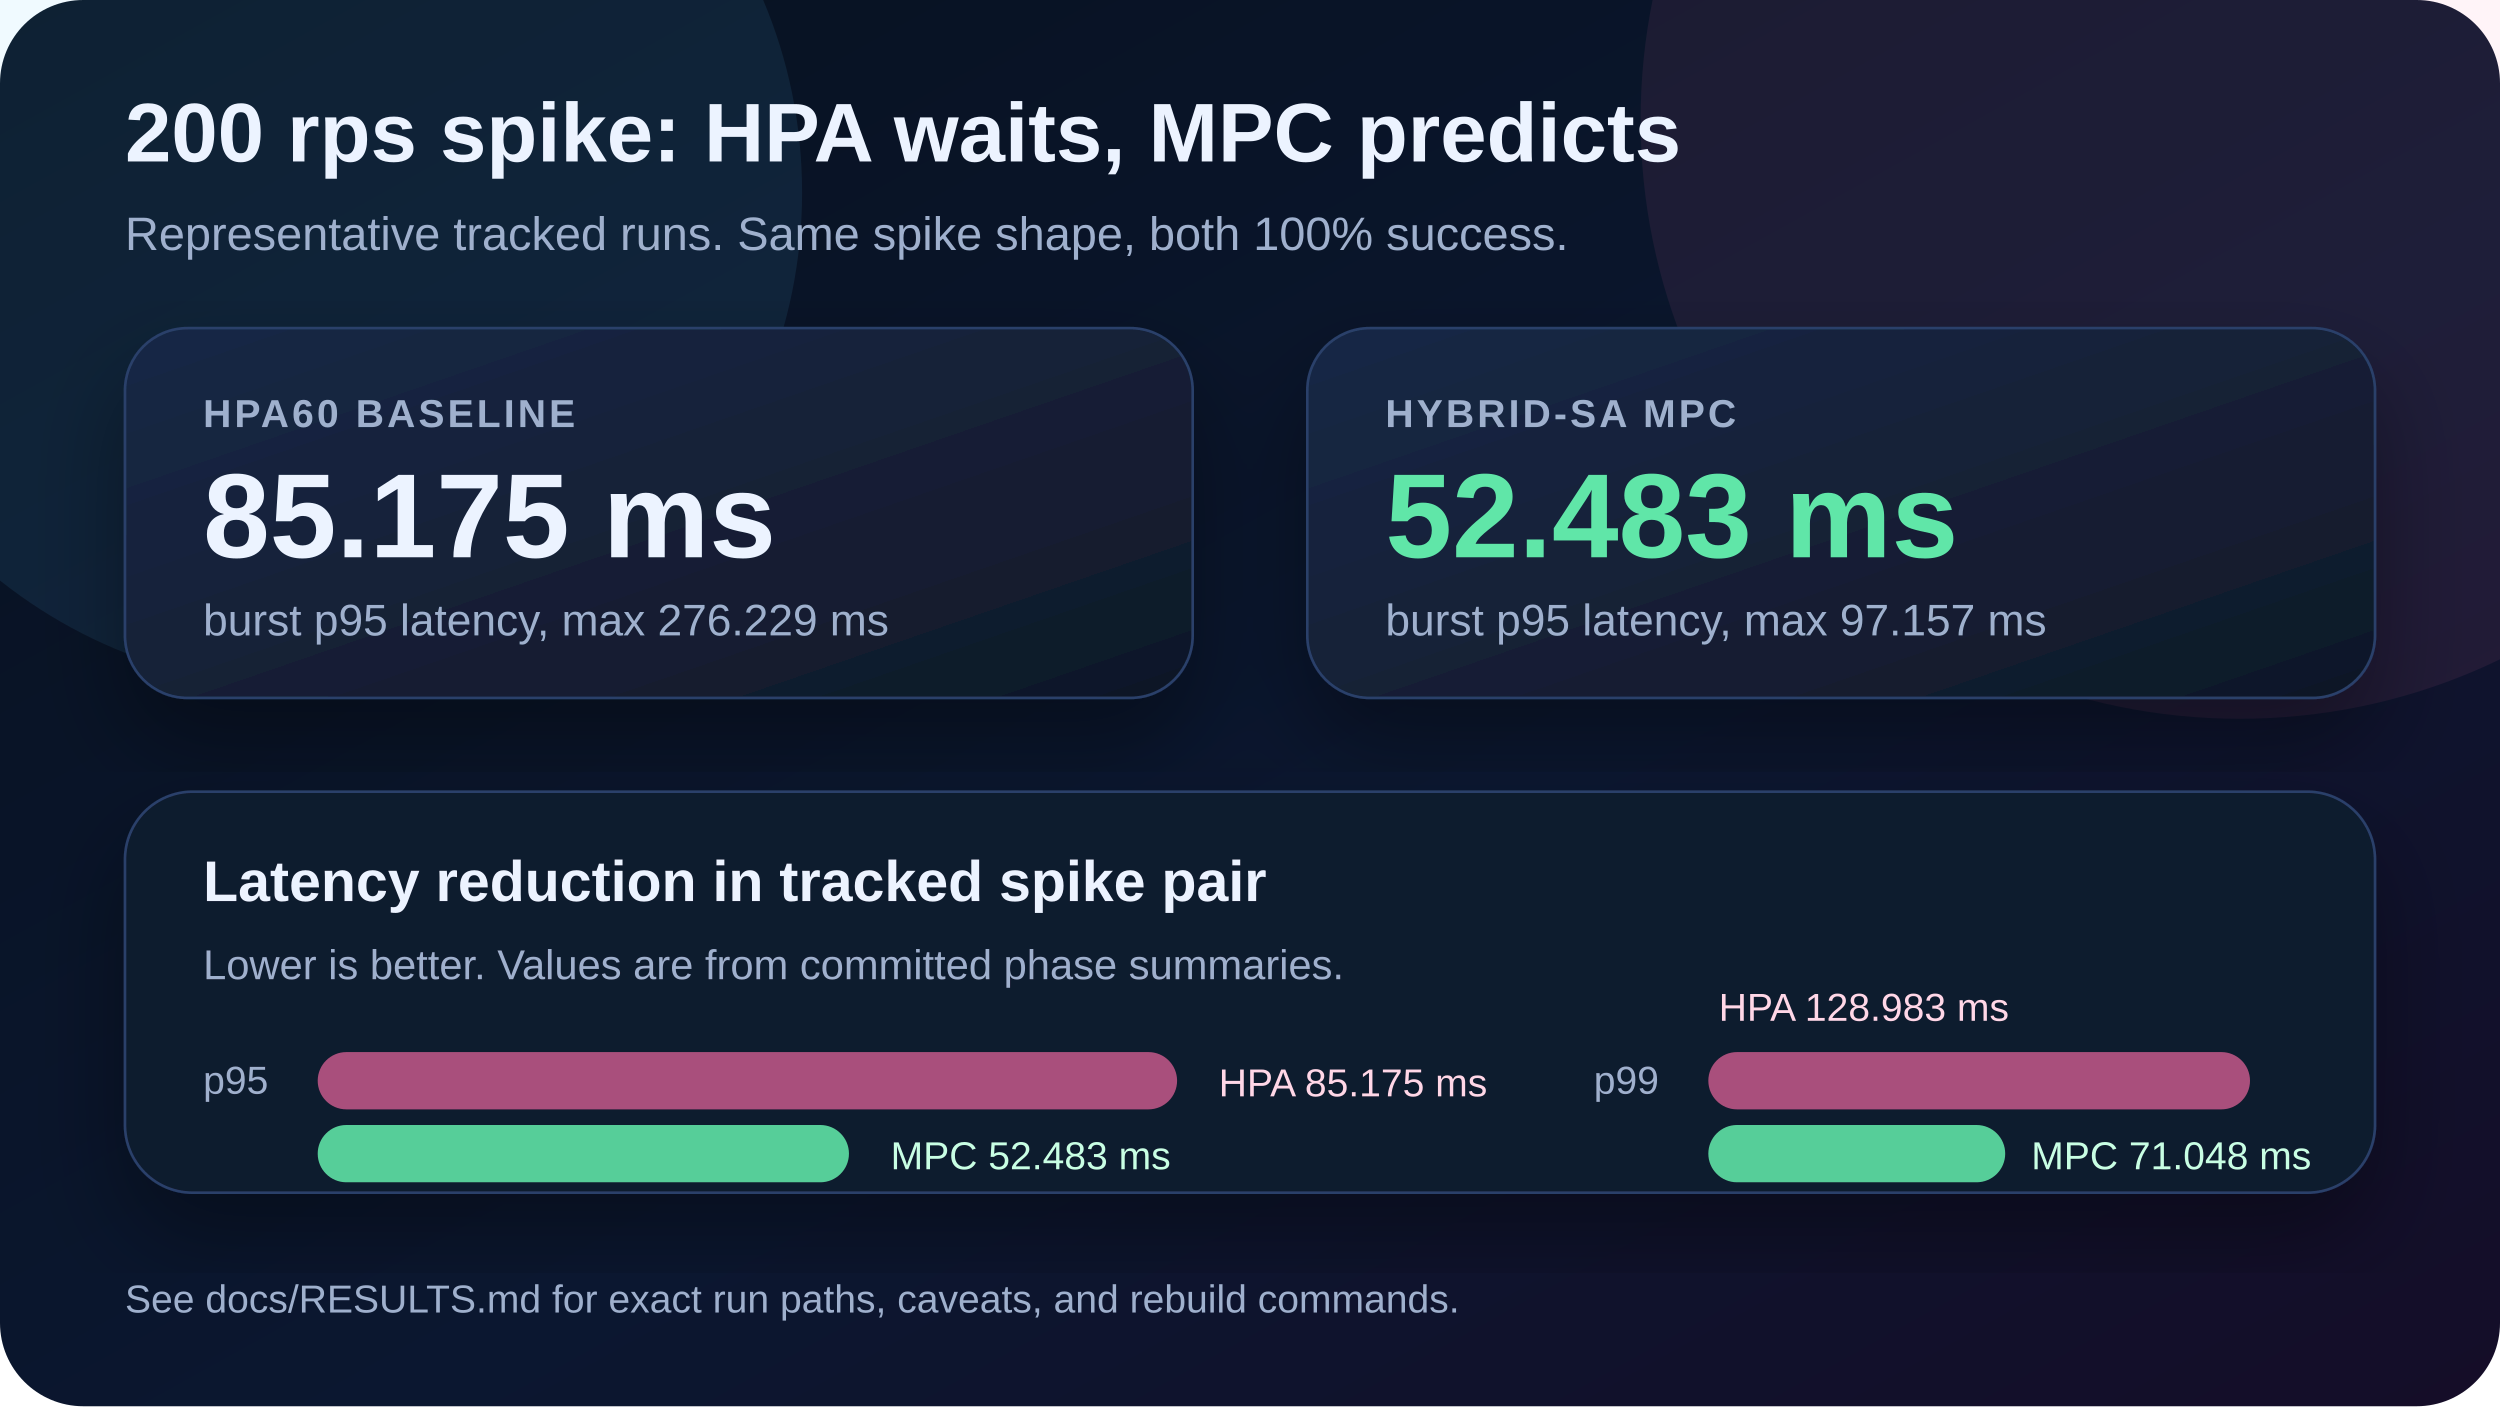
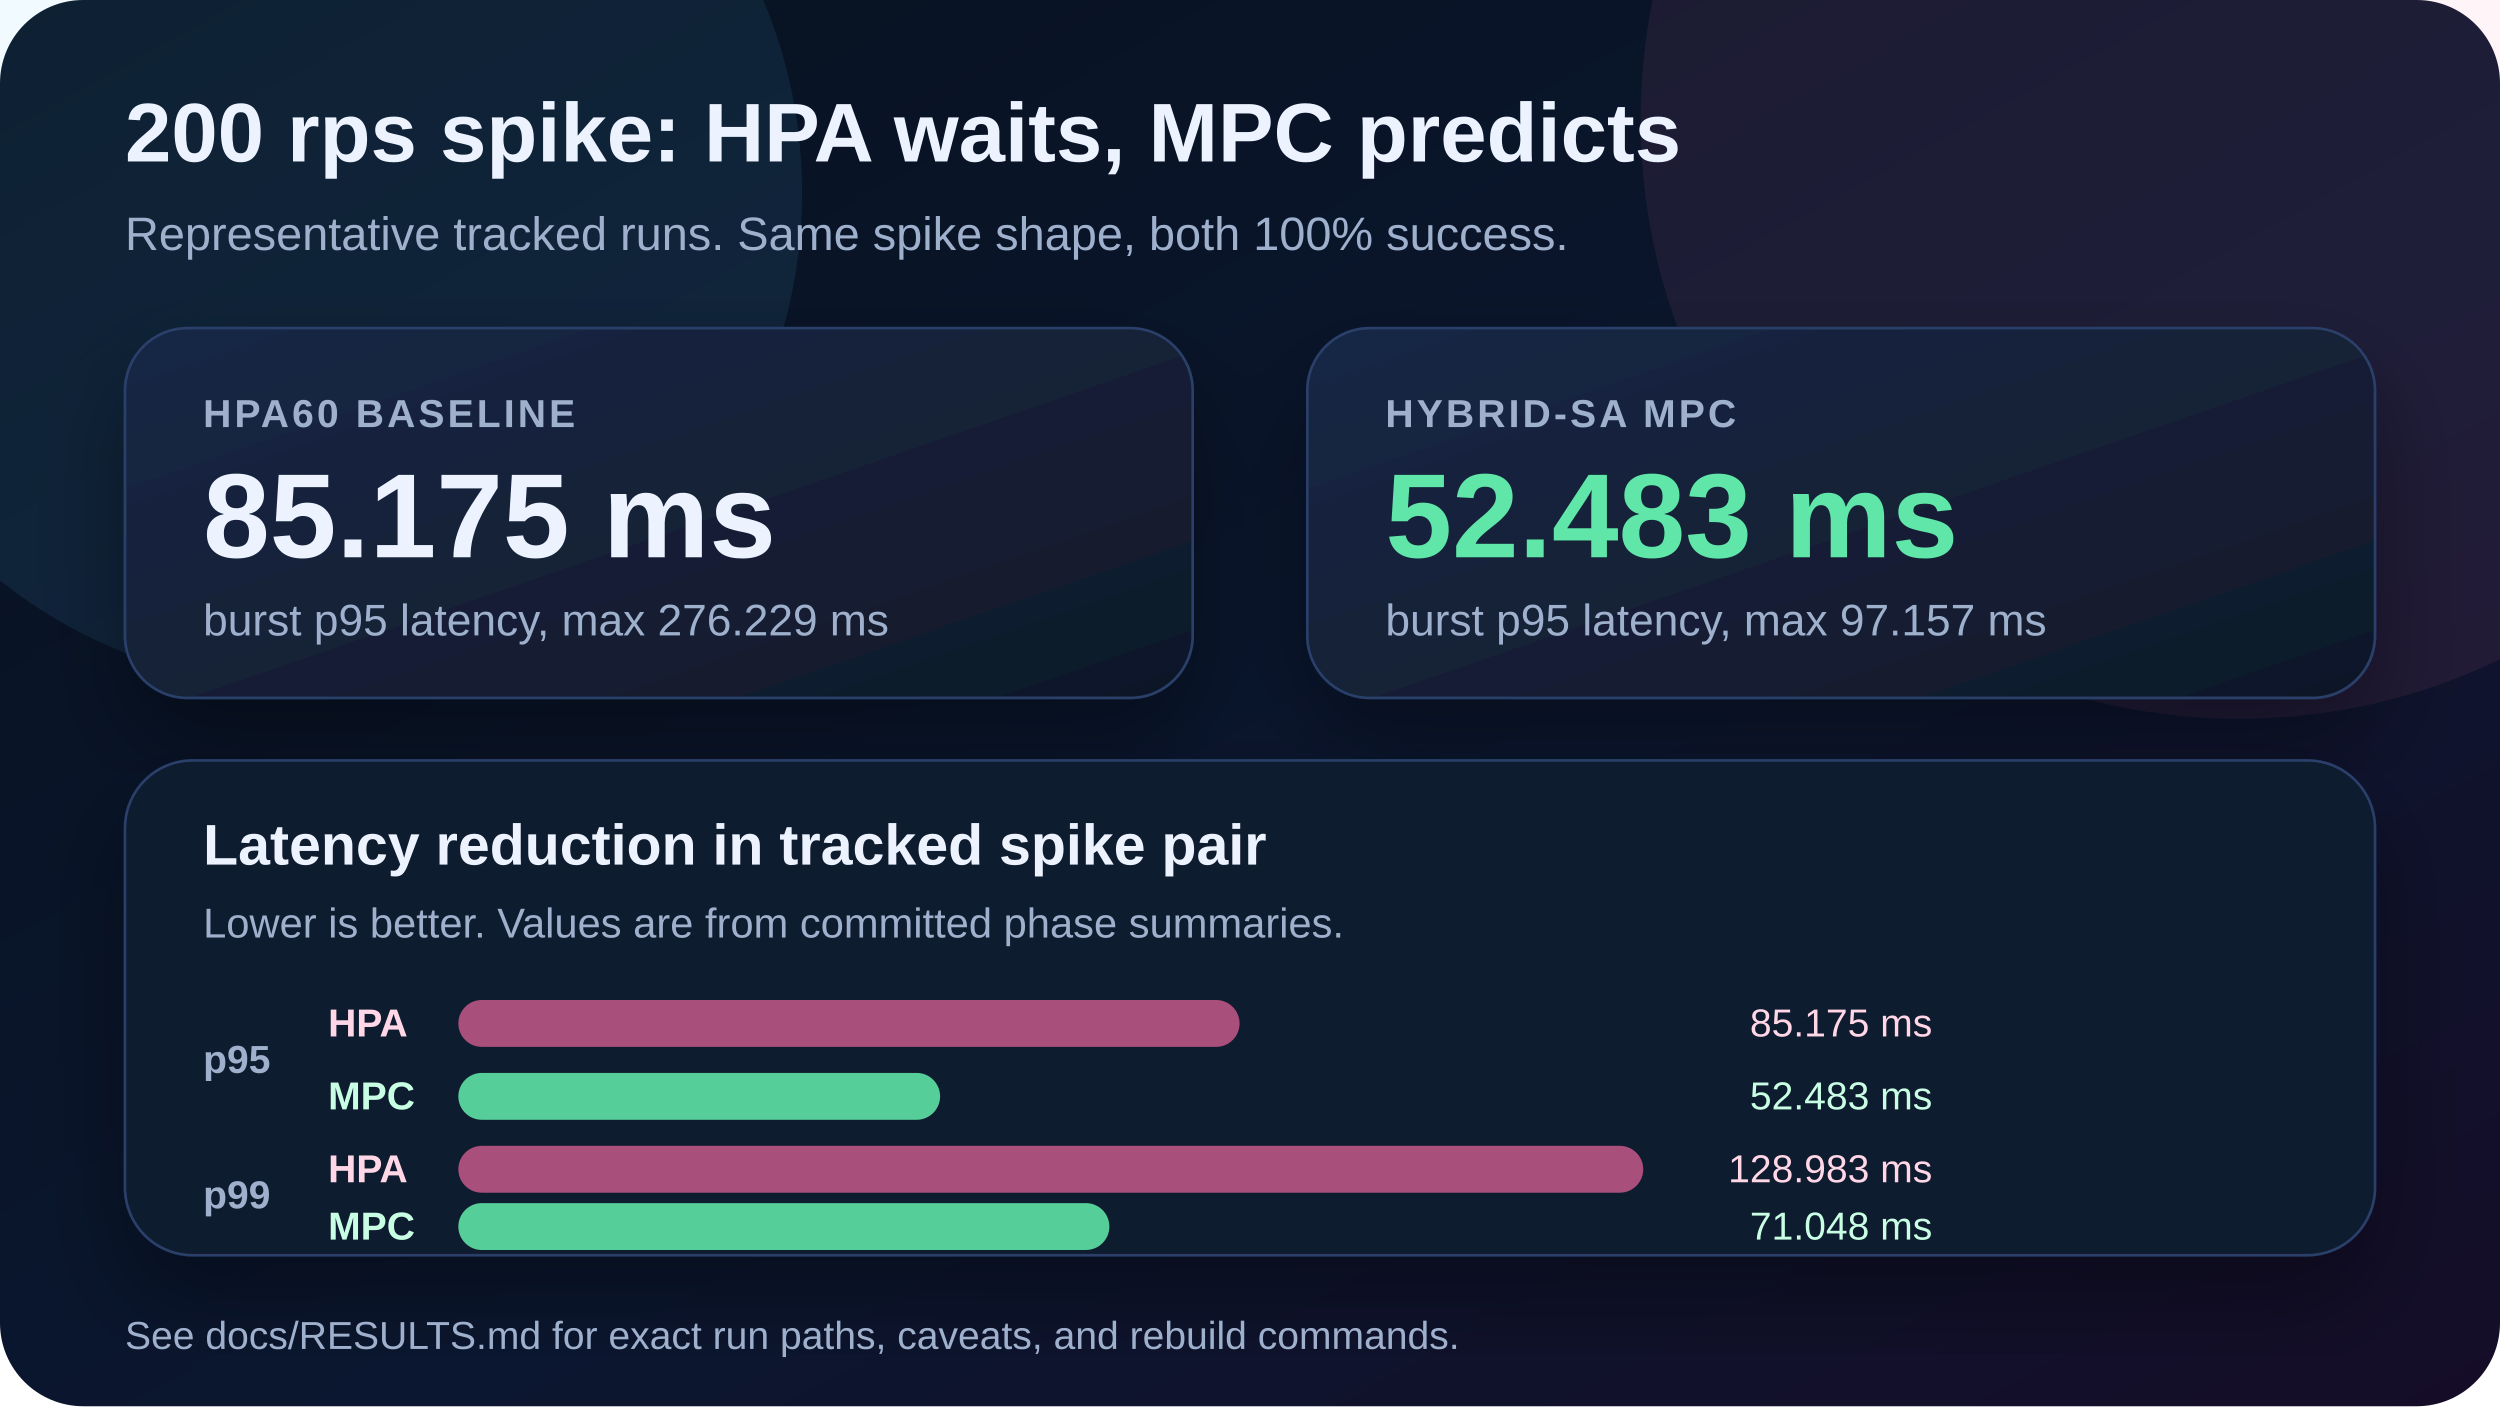
<svg xmlns="http://www.w3.org/2000/svg" viewBox="0 0 960 540" role="img" aria-labelledby="title desc">
  <defs>
    <linearGradient id="bg" x1="0" y1="0" x2="1" y2="1">
      <stop offset="0" stop-color="#07111f" />
      <stop offset="0.58" stop-color="#0b1730" />
      <stop offset="1" stop-color="#150d28" />
    </linearGradient>
    <linearGradient id="card" x1="0" y1="0" x2="1" y2="1">
      <stop offset="0" stop-color="#172846" />
      <stop offset="1" stop-color="#101827" />
    </linearGradient>
    <filter id="shadow" x="-20%" y="-20%" width="140%" height="140%">
      <feDropShadow dx="0" dy="18" stdDeviation="18" flood-color="#000" flood-opacity="0.36" />
    </filter>
  </defs>
  <rect width="960" height="540" rx="32" fill="url(#bg)" />
  <circle cx="118" cy="74" r="190" fill="#5cc8ff" opacity="0.09" />
  <circle cx="860" cy="46" r="230" fill="#ff6ea8" opacity="0.08" />
  <g font-family="Arial, sans-serif">
    <text x="48" y="62" fill="#ecf3ff" font-size="32" font-weight="850">200 rps spike: HPA waits, MPC predicts</text>
    <text x="48" y="96" fill="#9fb0cd" font-size="18">Representative tracked runs. Same spike shape, both 100% success.</text>
  </g>
  <g filter="url(#shadow)" font-family="Arial, sans-serif">
    <rect x="48" y="126" width="410" height="142" rx="24" fill="url(#card)" stroke="#2b416b" />
    <text x="78" y="164" fill="#9fb0cd" font-size="15" font-weight="850" letter-spacing="1.2">HPA60 BASELINE</text>
    <text x="78" y="214" fill="#ecf3ff" font-size="46" font-weight="900">85.175 ms</text>
    <text x="78" y="244" fill="#9fb0cd" font-size="17">burst p95 latency, max 276.229 ms</text>
    <rect x="502" y="126" width="410" height="142" rx="24" fill="url(#card)" stroke="#2b416b" />
    <text x="532" y="164" fill="#9fb0cd" font-size="15" font-weight="850" letter-spacing="1.2">HYBRID-SA MPC</text>
    <text x="532" y="214" fill="#60e6a8" font-size="46" font-weight="900">52.483 ms</text>
    <text x="532" y="244" fill="#9fb0cd" font-size="17">burst p95 latency, max 97.157 ms</text>
  </g>
  <g filter="url(#shadow)">
-     <rect x="48" y="304" width="864" height="154" rx="26" fill="#101a2d" stroke="#2b416b" />
+     <rect x="48" y="292" width="864" height="190" rx="26" fill="#101a2d" stroke="#2b416b" />
    <g font-family="Arial, sans-serif">
-       <text x="78" y="346" fill="#ecf3ff" font-size="22" font-weight="850">Latency reduction in tracked spike pair</text>
-       <text x="78" y="376" fill="#9fb0cd" font-size="16">Lower is better. Values are from committed phase summaries.</text>
+       <text x="78" y="332" fill="#ecf3ff" font-size="22" font-weight="850">Latency reduction in tracked spike pair</text>
+       <text x="78" y="360" fill="#9fb0cd" font-size="16">Lower is better. Values are from committed phase summaries.</text>
    </g>
    <g font-family="Arial, sans-serif">
-       <text x="78" y="420" fill="#9fb0cd" font-size="15">p95</text>
-       <rect x="122" y="404" width="330" height="22" rx="11" fill="#ff6ea8" opacity="0.64" />
-       <rect x="122" y="432" width="204" height="22" rx="11" fill="#60e6a8" opacity="0.88" />
-       <text x="468" y="421" fill="#ffd7e7" font-size="15">HPA 85.175 ms</text>
-       <text x="342" y="449" fill="#c8ffe4" font-size="15">MPC 52.483 ms</text>
-       <text x="612" y="420" fill="#9fb0cd" font-size="15">p99</text>
-       <rect x="656" y="404" width="208" height="22" rx="11" fill="#ff6ea8" opacity="0.64" />
-       <rect x="656" y="432" width="114" height="22" rx="11" fill="#60e6a8" opacity="0.88" />
-       <text x="660" y="392" fill="#ffd7e7" font-size="15">HPA 128.983 ms</text>
-       <text x="780" y="449" fill="#c8ffe4" font-size="15">MPC 71.048 ms</text>
+       <text x="78" y="412" fill="#9fb0cd" font-size="15" font-weight="800">p95</text>
+       <text x="126" y="398" fill="#ffd7e7" font-size="15" font-weight="800">HPA</text>
+       <rect x="176" y="384" width="300" height="18" rx="9" fill="#ff6ea8" opacity="0.64" />
+       <text x="742" y="398" fill="#ffd7e7" font-size="15" text-anchor="end">85.175 ms</text>
+       <text x="126" y="426" fill="#c8ffe4" font-size="15" font-weight="800">MPC</text>
+       <rect x="176" y="412" width="185" height="18" rx="9" fill="#60e6a8" opacity="0.88" />
+       <text x="742" y="426" fill="#c8ffe4" font-size="15" text-anchor="end">52.483 ms</text>
+       <text x="78" y="464" fill="#9fb0cd" font-size="15" font-weight="800">p99</text>
+       <text x="126" y="454" fill="#ffd7e7" font-size="15" font-weight="800">HPA</text>
+       <rect x="176" y="440" width="455" height="18" rx="9" fill="#ff6ea8" opacity="0.64" />
+       <text x="742" y="454" fill="#ffd7e7" font-size="15" text-anchor="end">128.983 ms</text>
+       <text x="126" y="476" fill="#c8ffe4" font-size="15" font-weight="800">MPC</text>
+       <rect x="176" y="462" width="250" height="18" rx="9" fill="#60e6a8" opacity="0.88" />
+       <text x="742" y="476" fill="#c8ffe4" font-size="15" text-anchor="end">71.048 ms</text>
    </g>
  </g>
  <g font-family="Arial, sans-serif">
-     <text x="48" y="504" fill="#9fb0cd" font-size="15">See docs/RESULTS.md for exact run paths, caveats, and rebuild commands.</text>
+     <text x="48" y="518" fill="#9fb0cd" font-size="15">See docs/RESULTS.md for exact run paths, caveats, and rebuild commands.</text>
  </g>
</svg>
